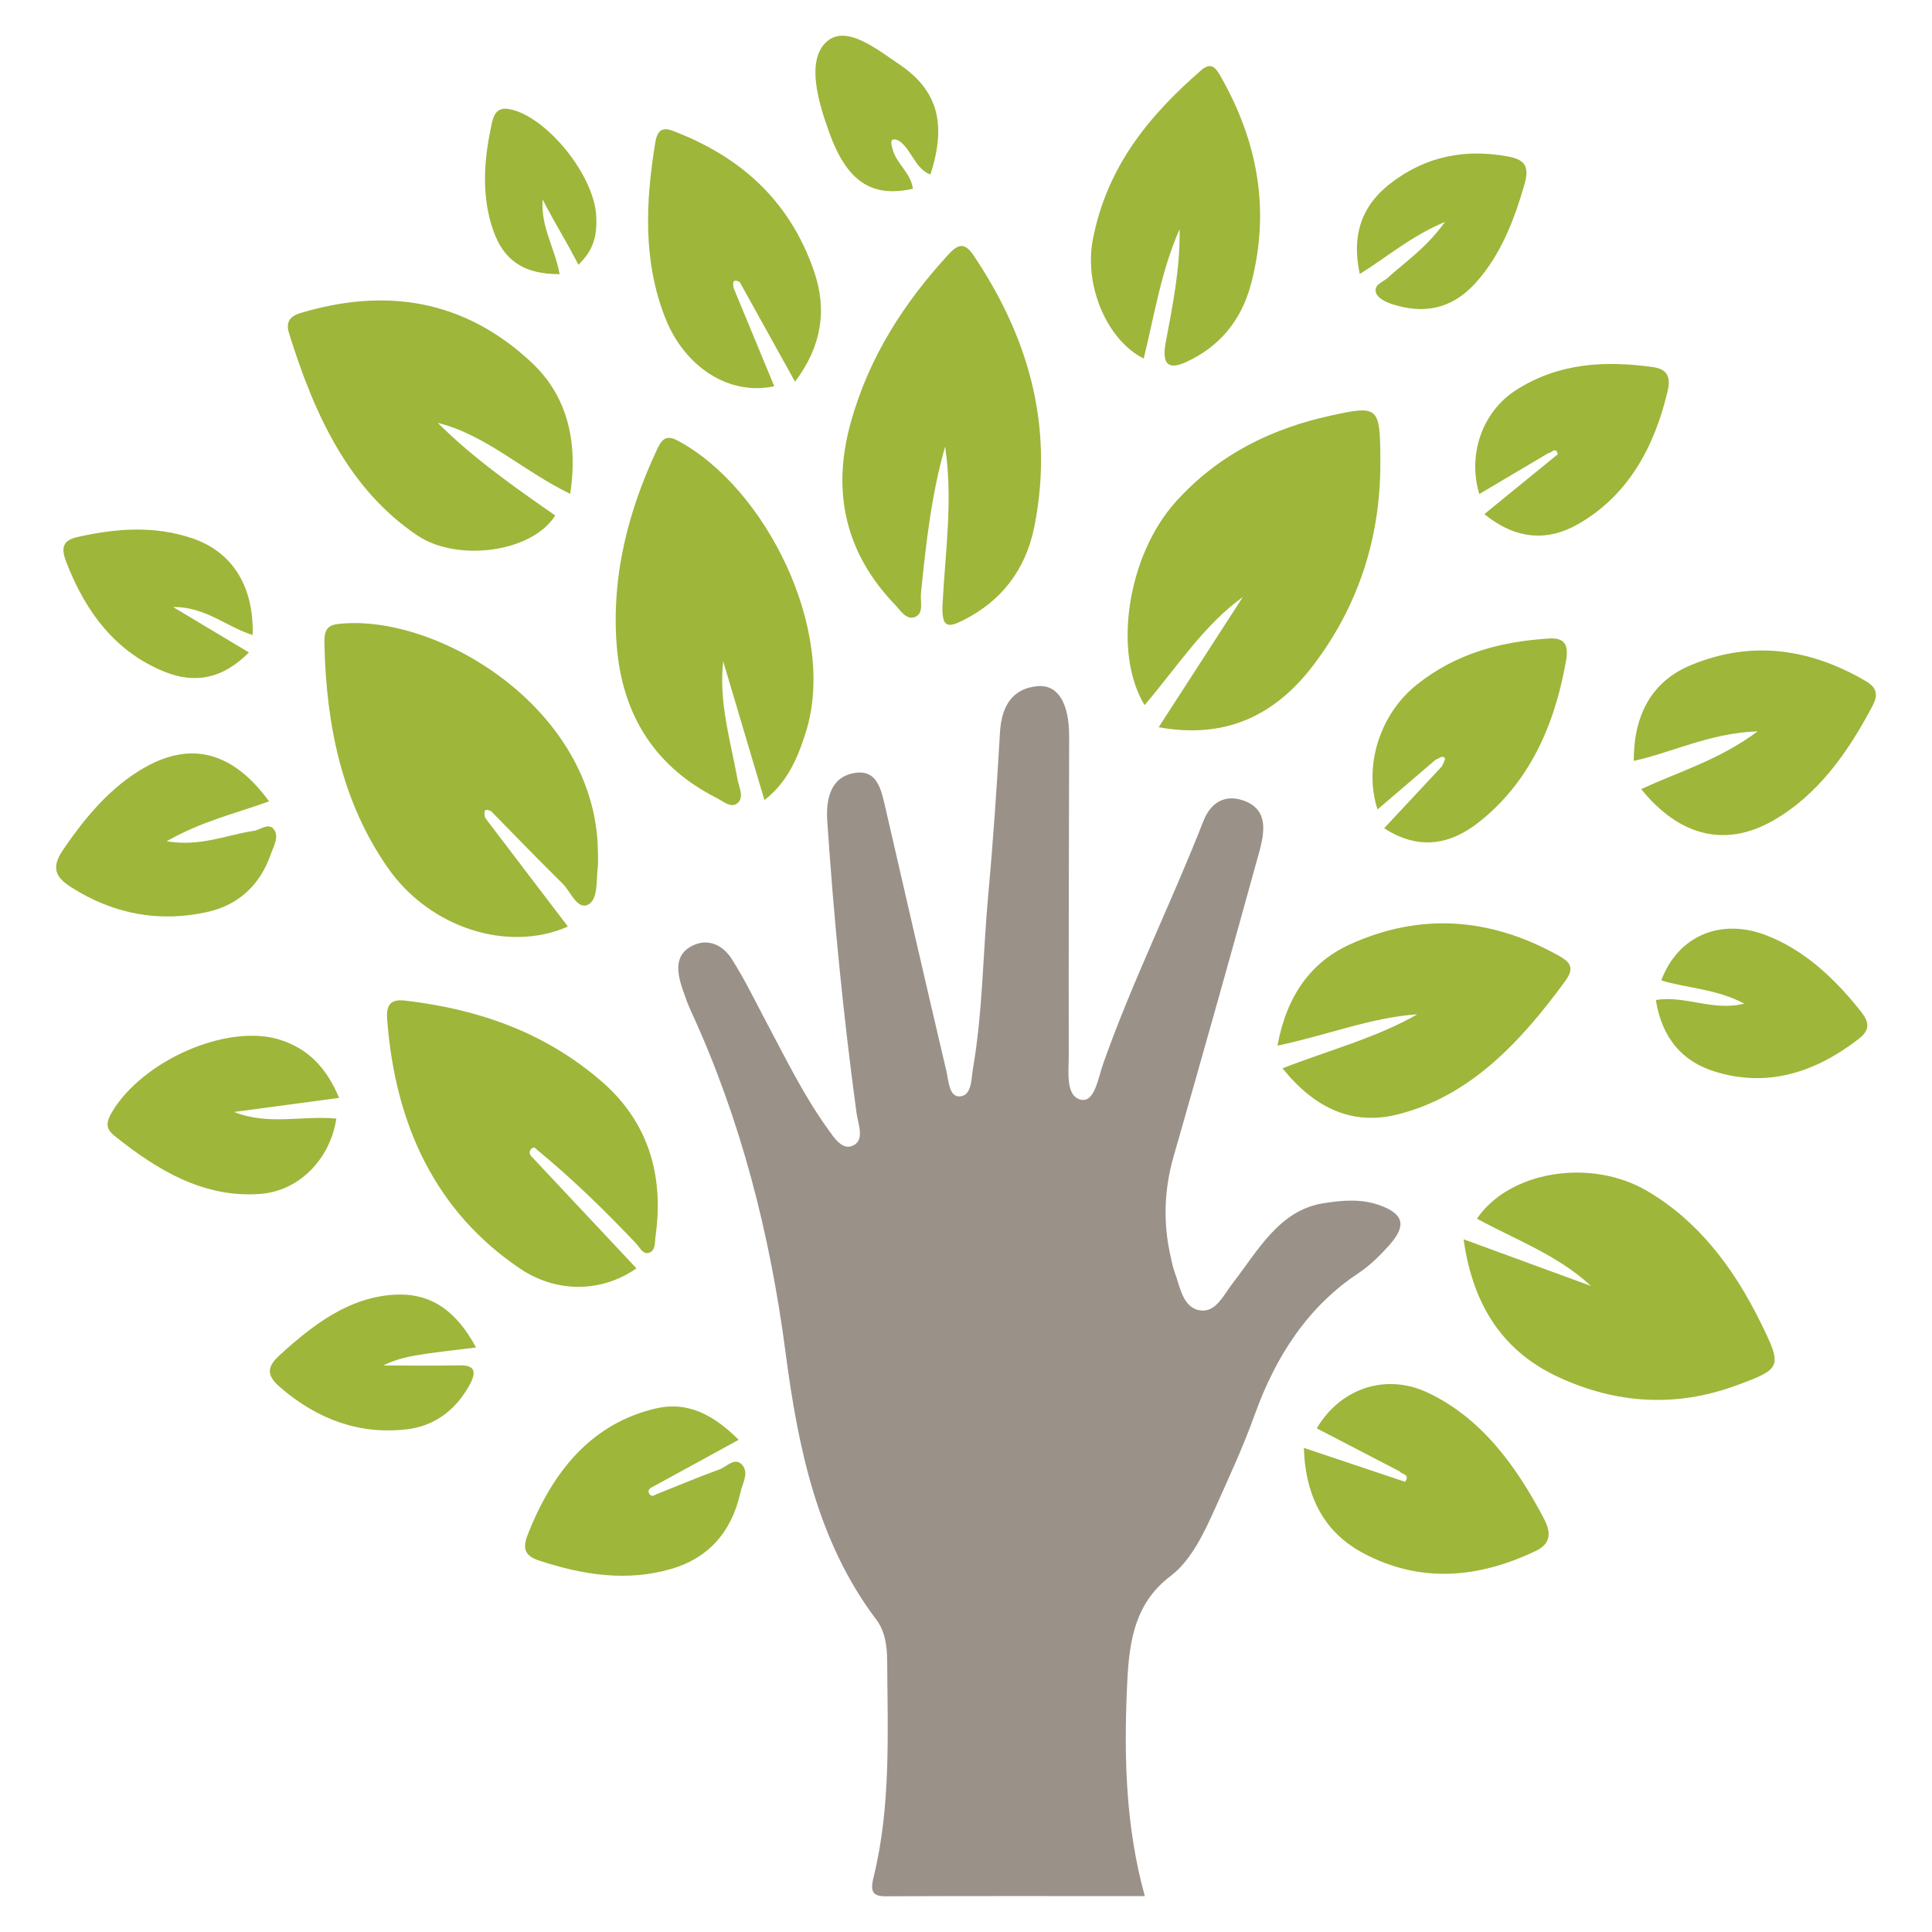
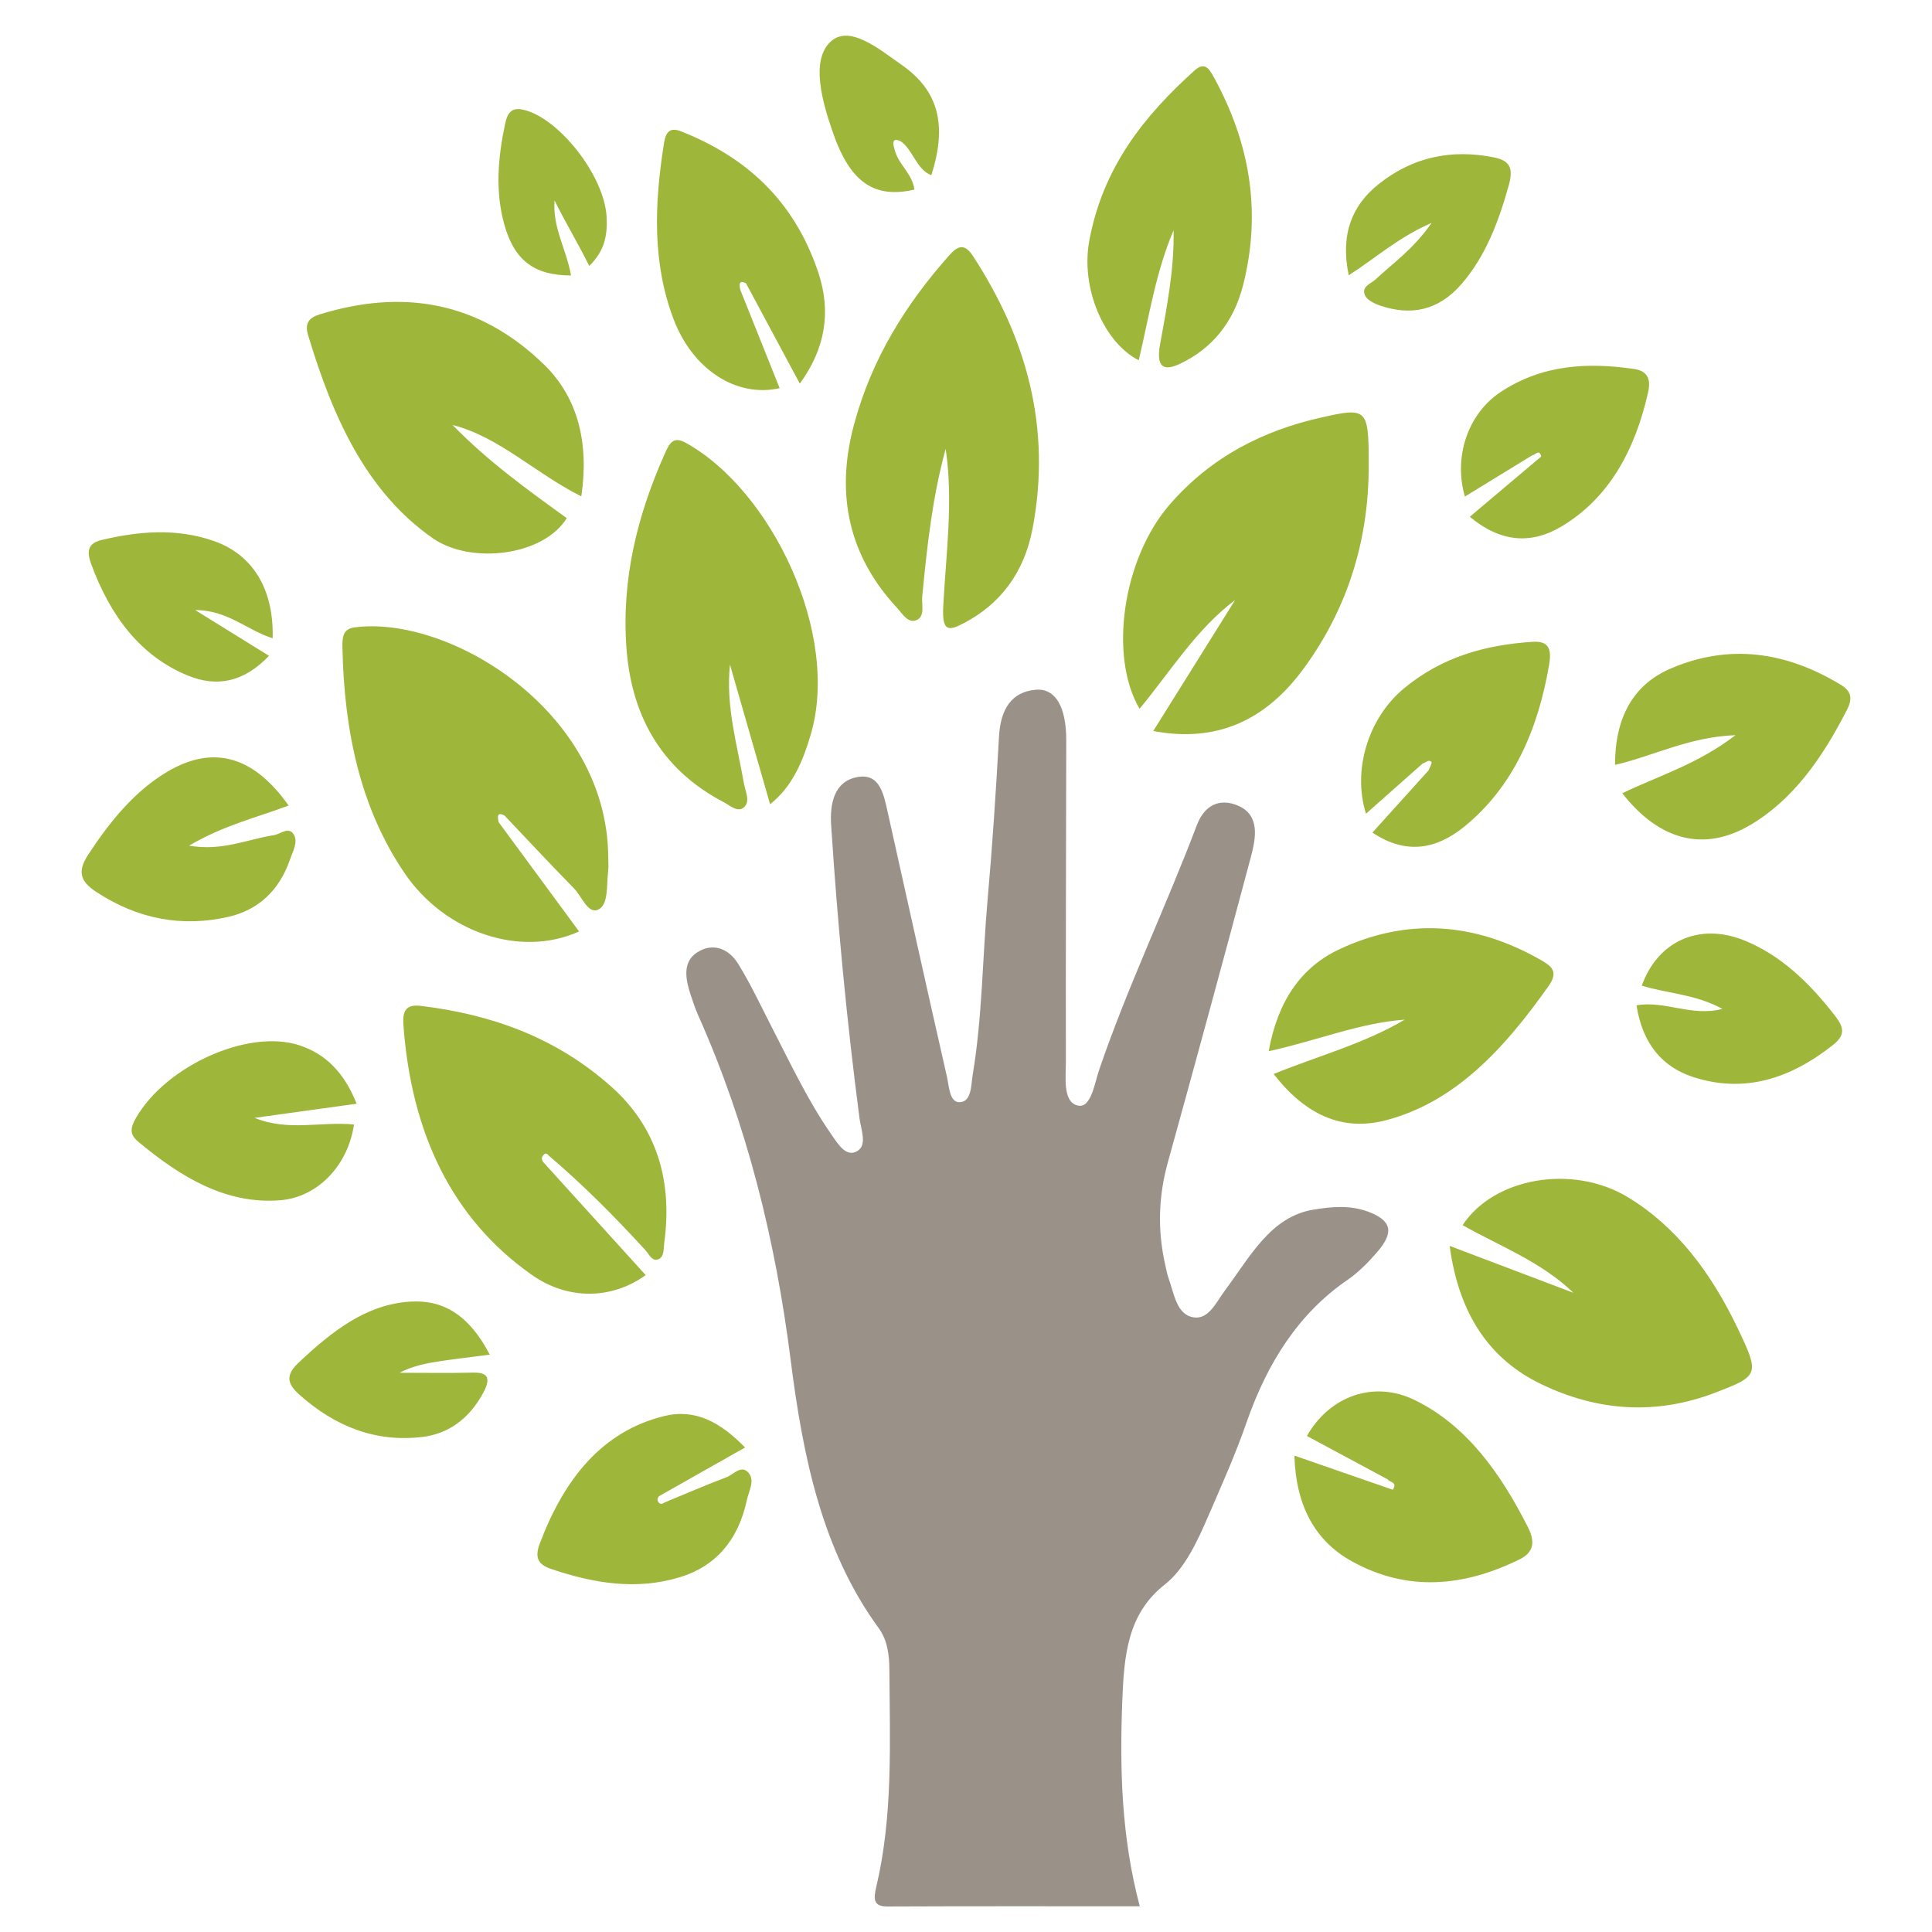
<svg xmlns="http://www.w3.org/2000/svg" width="180" height="180" preserveAspectRatio="xMidYMid" version="1.1" id="svg3745">
  <defs id="defs3749" />
  <g id="g3736" transform="translate(-0.383,-51.74003)">
    <rect id="canvas_background" height="402" width="582" y="-1" x="-1" style="fill:none" />
  </g>
-   <g id="g3743" transform="matrix(0.6648607,0,0,0.7498891,4.974374,2.893197)">
+   <g id="g3743" transform="matrix(0.6462196,0,0,0.7540018,7.358284,2.890815)">
    <g id="svg_4">
      <path id="svg_5" d="m 152.94,231.717 c -12.345,0 -24.347,-0.023 -36.35,0.023 -1.973,0.006 -2.095,-0.781 -1.64,-2.43 2.424,-8.786 1.952,-17.792 1.89,-26.762 -0.013,-1.908 -0.275,-3.712 -1.536,-5.196 -8.145,-9.558 -10.925,-21.108 -12.7,-33.147 -2.187,-14.83 -6.324,-29.109 -13.278,-42.48 -0.423,-0.815 -0.774,-1.675 -1.105,-2.536 -0.749,-1.942 -1.275,-4.1 0.857,-5.315 2.185,-1.243 4.53,-0.608 5.992,1.428 1.841,2.565 3.356,5.364 4.985,8.079 2.65,4.413 5.142,8.932 8.401,12.94 0.944,1.163 2.159,2.944 3.799,2.053 1.404,-0.765 0.492,-2.626 0.278,-4.022 -1.834,-12.002 -3.167,-24.063 -4.087,-36.167 -0.213,-2.79 0.458,-5.485 3.786,-6.001 3.263,-0.507 3.79,2.138 4.4,4.476 2.824,10.846 5.618,21.696 8.498,32.526 0.318,1.193 0.365,3.203 1.825,3.175 1.754,-0.034 1.644,-2.097 1.904,-3.438 1.387,-7.146 1.398,-14.433 2.145,-21.648 0.695,-6.69 1.205,-13.402 1.64,-20.115 0.226,-3.464 1.885,-5.507 5.277,-5.765 2.877,-0.218 4.424,2.133 4.417,6.249 -0.02,13.207 -0.085,26.413 -0.053,39.619 0.005,2.023 -0.484,5.097 1.726,5.511 1.914,0.36 2.395,-2.717 3.1,-4.485 4.115,-10.308 9.565,-19.991 14.04,-30.131 1.164,-2.64 3.428,-3.351 5.907,-2.459 3.239,1.167 2.643,3.964 1.891,6.381 a 3638.687,3638.687 0 0 1 -11.96,37.704 c -1.344,4.153 -1.508,8.27 -0.432,12.465 0.165,0.639 0.295,1.294 0.548,1.898 0.8,1.91 1.143,4.468 3.585,4.797 2.205,0.297 3.288,-1.906 4.557,-3.362 3.615,-4.14 6.556,-9.09 12.75,-9.95 2.641,-0.368 5.25,-0.572 7.841,0.247 3.377,1.072 3.822,2.514 1.365,4.96 -1.3,1.297 -2.732,2.543 -4.304,3.47 -7.032,4.13 -11.567,10.214 -14.588,17.671 -1.583,3.908 -3.549,7.661 -5.45,11.43 -1.616,3.2 -3.434,6.61 -6.304,8.537 -5.403,3.631 -5.886,8.787 -6.139,14.389 -0.384,8.463 -0.127,16.85 2.522,25.38 z" style="fill:#9a9188" />
      <path id="svg_6" d="m 60.515,97.767 c 3.855,4.489 7.709,8.977 11.585,13.493 -8.38,3.266 -19.314,0.183 -25.187,-7.24 -6.411,-8.108 -8.67,-17.623 -8.928,-27.746 -0.033,-1.214 -0.015,-2.38 1.687,-2.578 13.598,-1.585 36.417,10.243 36.63,28.265 0.006,0.661 0.07,1.33 -0.023,1.979 -0.232,1.649 0.08,3.993 -1.4,4.613 -1.48,0.623 -2.391,-1.638 -3.534,-2.635 -3.375,-2.947 -6.673,-5.983 -10,-8.987 -1.012,-0.45 -1.062,0.051 -0.83,0.836 m 106.164,-27.45 c -5.523,3.53 -9.303,8.8 -13.771,13.432 -4.47,-6.512 -2.424,-18.582 4.383,-25.278 6.029,-5.93 13.509,-9.098 21.692,-10.692 6.814,-1.327 6.959,-1.17 6.963,5.944 0.007,9.506 -3.243,17.871 -9.36,25.032 -5.526,6.468 -12.582,9.213 -21.702,7.737 4.11,-5.638 7.954,-10.906 11.795,-16.175 m 48.795,85.598 c -4.755,-3.895 -10.556,-5.729 -15.99,-8.363 4.503,-5.882 15.86,-7.577 23.816,-3.46 7.044,3.647 12.05,9.391 15.856,16.223 3.17,5.689 3.07,5.863 -3.27,7.94 -8.473,2.778 -16.878,2.319 -25.048,-1.048 -7.377,-3.041 -11.88,-8.532 -13.223,-17.093 l 17.86,5.801 M 124.956,51.631 c -1.922,5.973 -2.69,12.09 -3.38,18.222 -0.112,0.998 0.402,2.39 -0.711,2.89 -1.293,0.582 -2.14,-0.746 -2.945,-1.488 -6.747,-6.226 -8.959,-13.754 -6.193,-22.59 2.585,-8.267 7.563,-14.982 13.718,-20.93 1.281,-1.237 2.236,-1.531 3.478,0.107 7.606,10.036 11.358,21.07 8.55,33.682 -1.22,5.468 -4.704,9.302 -9.85,11.618 -2.162,0.975 -3.207,1.172 -3.022,-1.977 0.384,-6.494 1.48,-12.988 0.355,-19.534 M 99.64,95.543 c -1.977,-5.902 -3.881,-11.578 -5.784,-17.252 -0.627,5.172 1.033,9.863 2.01,14.669 0.203,1.002 0.966,2.223 0.02,2.953 -0.903,0.7 -2.02,-0.217 -2.937,-0.628 -8.25,-3.702 -13.235,-9.9 -14.02,-19.05 -0.731,-8.551 1.606,-16.46 5.511,-23.975 0.636,-1.223 1.178,-2.25 2.975,-1.408 12.395,5.806 22.432,23.665 18.052,36.175 -1.133,3.241 -2.588,6.302 -5.826,8.516 M 66.912,139.74 c 4.88,4.613 9.76,9.224 14.792,13.984 -4.827,2.985 -11.136,3.146 -16.383,-0.01 -11.585,-6.963 -17.426,-17.59 -18.549,-30.94 -0.161,-1.92 0.599,-2.516 2.552,-2.313 10.024,1.044 19.427,3.833 27.507,10.043 6.282,4.827 8.8,11.326 7.552,19.212 -0.121,0.765 0.024,1.752 -0.858,2.055 -0.897,0.31 -1.333,-0.635 -1.875,-1.141 -4.434,-4.153 -9.027,-8.113 -13.942,-11.685 -0.204,-0.245 -0.432,-0.307 -0.649,-0.141 -0.34,0.258 -0.442,0.57 -0.147,0.935 m 5.511,-82.243 c -6.53,-2.78 -11.828,-7.349 -18.56,-8.818 5.073,4.472 10.768,7.989 16.463,11.51 -3.366,4.69 -13.837,5.75 -19.294,2.497 C 41.39,56.938 36.563,47.668 33.014,37.522 c -0.526,-1.506 0.308,-2.143 1.664,-2.502 11.802,-3.127 22.854,-1.75 32.395,6.214 4.853,4.051 6.49,9.663 5.35,16.262 m 99.817,71.376 c 6.559,-2.276 13,-3.728 18.9,-6.714 -6.57,0.407 -12.777,2.634 -19.611,3.897 1.305,-6.265 4.741,-10.397 10.151,-12.578 9.835,-3.963 19.603,-3.351 29.119,1.33 1.439,0.709 2.576,1.382 1.093,3.18 -6.321,7.664 -13.384,14.34 -23.455,16.6 -6.322,1.42 -11.625,-0.674 -16.197,-5.715 M 157.818,24.616 c -2.554,5.098 -3.535,10.656 -5.027,16.066 -5.041,-2.196 -8.391,-8.92 -7.134,-14.76 1.98,-9.18 8.024,-15.52 15.169,-21.04 1.442,-1.114 2.087,-0.277 2.78,0.808 5.096,7.949 6.959,16.457 4.241,25.669 -1.395,4.726 -4.585,7.93 -9.133,9.77 -2.45,0.991 -3.427,0.305 -2.843,-2.443 0.981,-4.625 2.043,-9.249 1.947,-14.07 m -62.465,7.379 c 1.882,4.034 3.767,8.068 5.664,12.132 -6.197,1.21 -12.53,-2.275 -15.29,-8.517 -3.125,-7.06 -2.747,-14.39 -1.38,-21.768 0.296,-1.588 1.04,-1.928 2.497,-1.432 9.036,3.067 16.215,8.311 19.762,17.475 1.84,4.753 1.048,9.3 -2.679,13.68 L 96.165,31.166 c -0.979,-0.418 -1.024,0.08 -0.812,0.829 m 127.151,62.189 c 5.418,-2.23 10.795,-3.564 16.327,-7.178 -6.725,0.214 -11.903,2.601 -17.373,3.674 -0.008,-5.785 2.565,-9.902 8.03,-11.909 8.398,-3.086 16.59,-2.106 24.487,1.992 1.517,0.785 1.786,1.664 0.93,3.101 -3.501,5.875 -7.704,11.081 -13.938,14.237 -6.613,3.347 -13.076,1.994 -18.463,-3.917 m -138.1,87.642 c 2.972,-1.05 5.928,-2.153 8.928,-3.118 1.04,-0.336 2.174,-1.62 3.22,-0.535 0.936,0.971 0.007,2.268 -0.267,3.365 -1.268,5.085 -4.653,8.203 -9.589,9.5 -6.296,1.658 -12.518,0.78 -18.679,-1.023 -1.828,-0.536 -2.346,-1.39 -1.578,-3.133 3.537,-8.026 9.004,-13.853 17.912,-15.738 4.509,-0.954 8.137,0.76 11.683,3.882 l -12.398,6.009 c -0.227,0.2 -0.304,0.432 -0.156,0.658 0.247,0.378 0.579,0.345 0.924,0.133 M 25.321,134.295 c 4.874,1.71 9.62,0.41 14.328,0.823 -0.867,5.07 -5.246,8.996 -10.646,9.358 -7.827,0.526 -14.323,-2.855 -20.45,-7.226 -1.226,-0.877 -1.205,-1.65 -0.348,-2.932 4.317,-6.453 16.207,-11.061 23.56,-8.993 3.748,1.054 6.44,3.305 8.269,7.222 l -14.713,1.748 M 193.72,90.51 c -2.714,2.062 -5.43,4.122 -8.166,6.2 -1.957,-5.31 0.25,-11.758 5.444,-15.461 5.533,-3.95 11.885,-5.408 18.58,-5.777 2.226,-0.122 2.778,0.786 2.387,2.777 -1.612,8.183 -5.26,15.182 -12.208,20.04 -4.01,2.802 -8.398,3.55 -13.275,0.753 2.82,-2.676 5.46,-5.184 8.097,-7.689 0.171,-0.34 0.512,-0.921 0.426,-1.009 -0.424,-0.438 -0.845,0.096 -1.286,0.166 M 30.226,95.702 c -4.726,1.522 -9.355,2.437 -14.353,4.958 4.79,0.712 8.458,-0.806 12.233,-1.297 0.95,-0.123 2.149,-1.149 2.886,-0.045 0.61,0.914 -0.164,2.031 -0.548,3.001 -1.606,4.05 -4.806,6.33 -8.874,7.13 -6.695,1.317 -13.108,0.305 -19.119,-3.1 -2.151,-1.22 -2.796,-2.397 -1.111,-4.596 3.172,-4.143 6.71,-7.85 11.4,-10.23 6.585,-3.338 12.412,-1.977 17.486,4.18 M 209.544,52.412 c -3.242,1.705 -6.485,3.408 -9.73,5.11 -1.655,-4.86 0.38,-10.208 5.152,-12.916 5.999,-3.405 12.526,-3.676 19.191,-2.856 1.807,0.222 2.552,1.07 2.065,2.914 -1.9,7.204 -5.67,13.047 -12.431,16.529 -4.46,2.295 -8.865,1.976 -13.27,-1.173 l 10.294,-7.444 c -0.3,-1.011 -0.841,-0.15 -1.27,-0.164 m -20.874,126.547 c -3.879,-1.785 -7.757,-3.57 -11.635,-5.357 3.314,-4.984 9.699,-6.904 15.592,-4.42 7.408,3.12 12.297,8.958 16.276,15.696 1.078,1.828 0.826,3.118 -1.224,3.978 -8.006,3.365 -16.08,4.036 -24.101,0.264 -5.29,-2.487 -8.126,-6.784 -8.347,-13.09 l 14.19,4.217 c 0.721,-0.996 -0.458,-0.883 -0.751,-1.288 M 27.922,75.034 c -3.677,-0.997 -6.543,-3.5 -11.161,-3.483 l 10.637,5.65 C 23.676,80.543 19.78,81.074 15.685,79.637 8.928,77.263 4.552,72.37 1.766,65.877 c -0.797,-1.86 -0.253,-2.637 1.6,-3.01 5.372,-1.08 10.742,-1.444 16.063,0.142 5.64,1.681 8.686,5.975 8.493,12.025 m 31.306,88.521 c -2.69,0.297 -4.863,0.51 -7.03,0.788 -2.028,0.258 -4.046,0.584 -5.979,1.448 3.542,0 7.083,0.055 10.624,-0.019 2.26,-0.044 2.522,0.797 1.407,2.552 -2.054,3.23 -5.073,5.028 -8.777,5.402 -6.583,0.668 -12.473,-1.216 -17.729,-5.253 -1.838,-1.41 -1.896,-2.458 -0.07,-3.937 4.778,-3.859 9.761,-7.23 16.165,-7.54 4.905,-0.236 8.528,1.852 11.389,6.56 M 195.016,23.71 c -4.783,1.772 -8.1,4.358 -11.95,6.474 -1.242,-5.068 0.487,-8.632 4.243,-11.218 5.015,-3.458 10.628,-4.374 16.611,-3.366 2.085,0.353 2.994,1.077 2.237,3.408 -1.482,4.572 -3.372,8.85 -6.862,12.284 -3.365,3.314 -7.334,3.89 -11.687,2.64 -0.84,-0.243 -1.98,-0.71 -2.248,-1.372 -0.42,-1.04 0.936,-1.352 1.596,-1.884 2.509,-2.025 5.357,-3.658 8.06,-6.966 m 29.539,96.68 c 4.127,-0.623 7.932,1.442 12.394,0.44 -3.982,-1.85 -7.936,-1.886 -11.633,-2.877 2.297,-5.484 8.257,-7.82 14.721,-5.603 5.282,1.812 9.464,5.25 13.164,9.363 1.28,1.422 1.461,2.36 -0.3,3.56 -6.193,4.217 -12.873,6.021 -20.21,3.967 -4.348,-1.22 -7.27,-4.045 -8.136,-8.85 M 117.574,14.582 c 0.5,1.913 2.562,2.961 2.874,5.01 -5.792,1.15 -9.258,-0.9 -11.74,-7.018 -1.509,-3.718 -3.204,-8.756 -0.486,-11.143 2.724,-2.388 7.136,0.804 10.355,2.729 5.377,3.22 6.615,7.427 4.316,13.658 -2.159,-0.696 -2.65,-3.147 -4.405,-4.187 -1.12,-0.465 -1.237,0.032 -0.914,0.951 M 70.94,30.203 c -5.347,0.005 -8.206,-1.914 -9.627,-6.318 -1.335,-4.148 -0.893,-8.31 0.133,-12.454 0.33,-1.325 0.93,-1.995 2.494,-1.726 5.085,0.877 11.833,8.113 12.13,13.297 0.136,2.406 -0.358,4.213 -2.503,6.03 -1.672,-2.906 -3.388,-5.29 -5.003,-8.1 -0.304,3.355 1.695,5.985 2.377,9.271" style="fill:#9eb63a" />
    </g>
  </g>
</svg>
